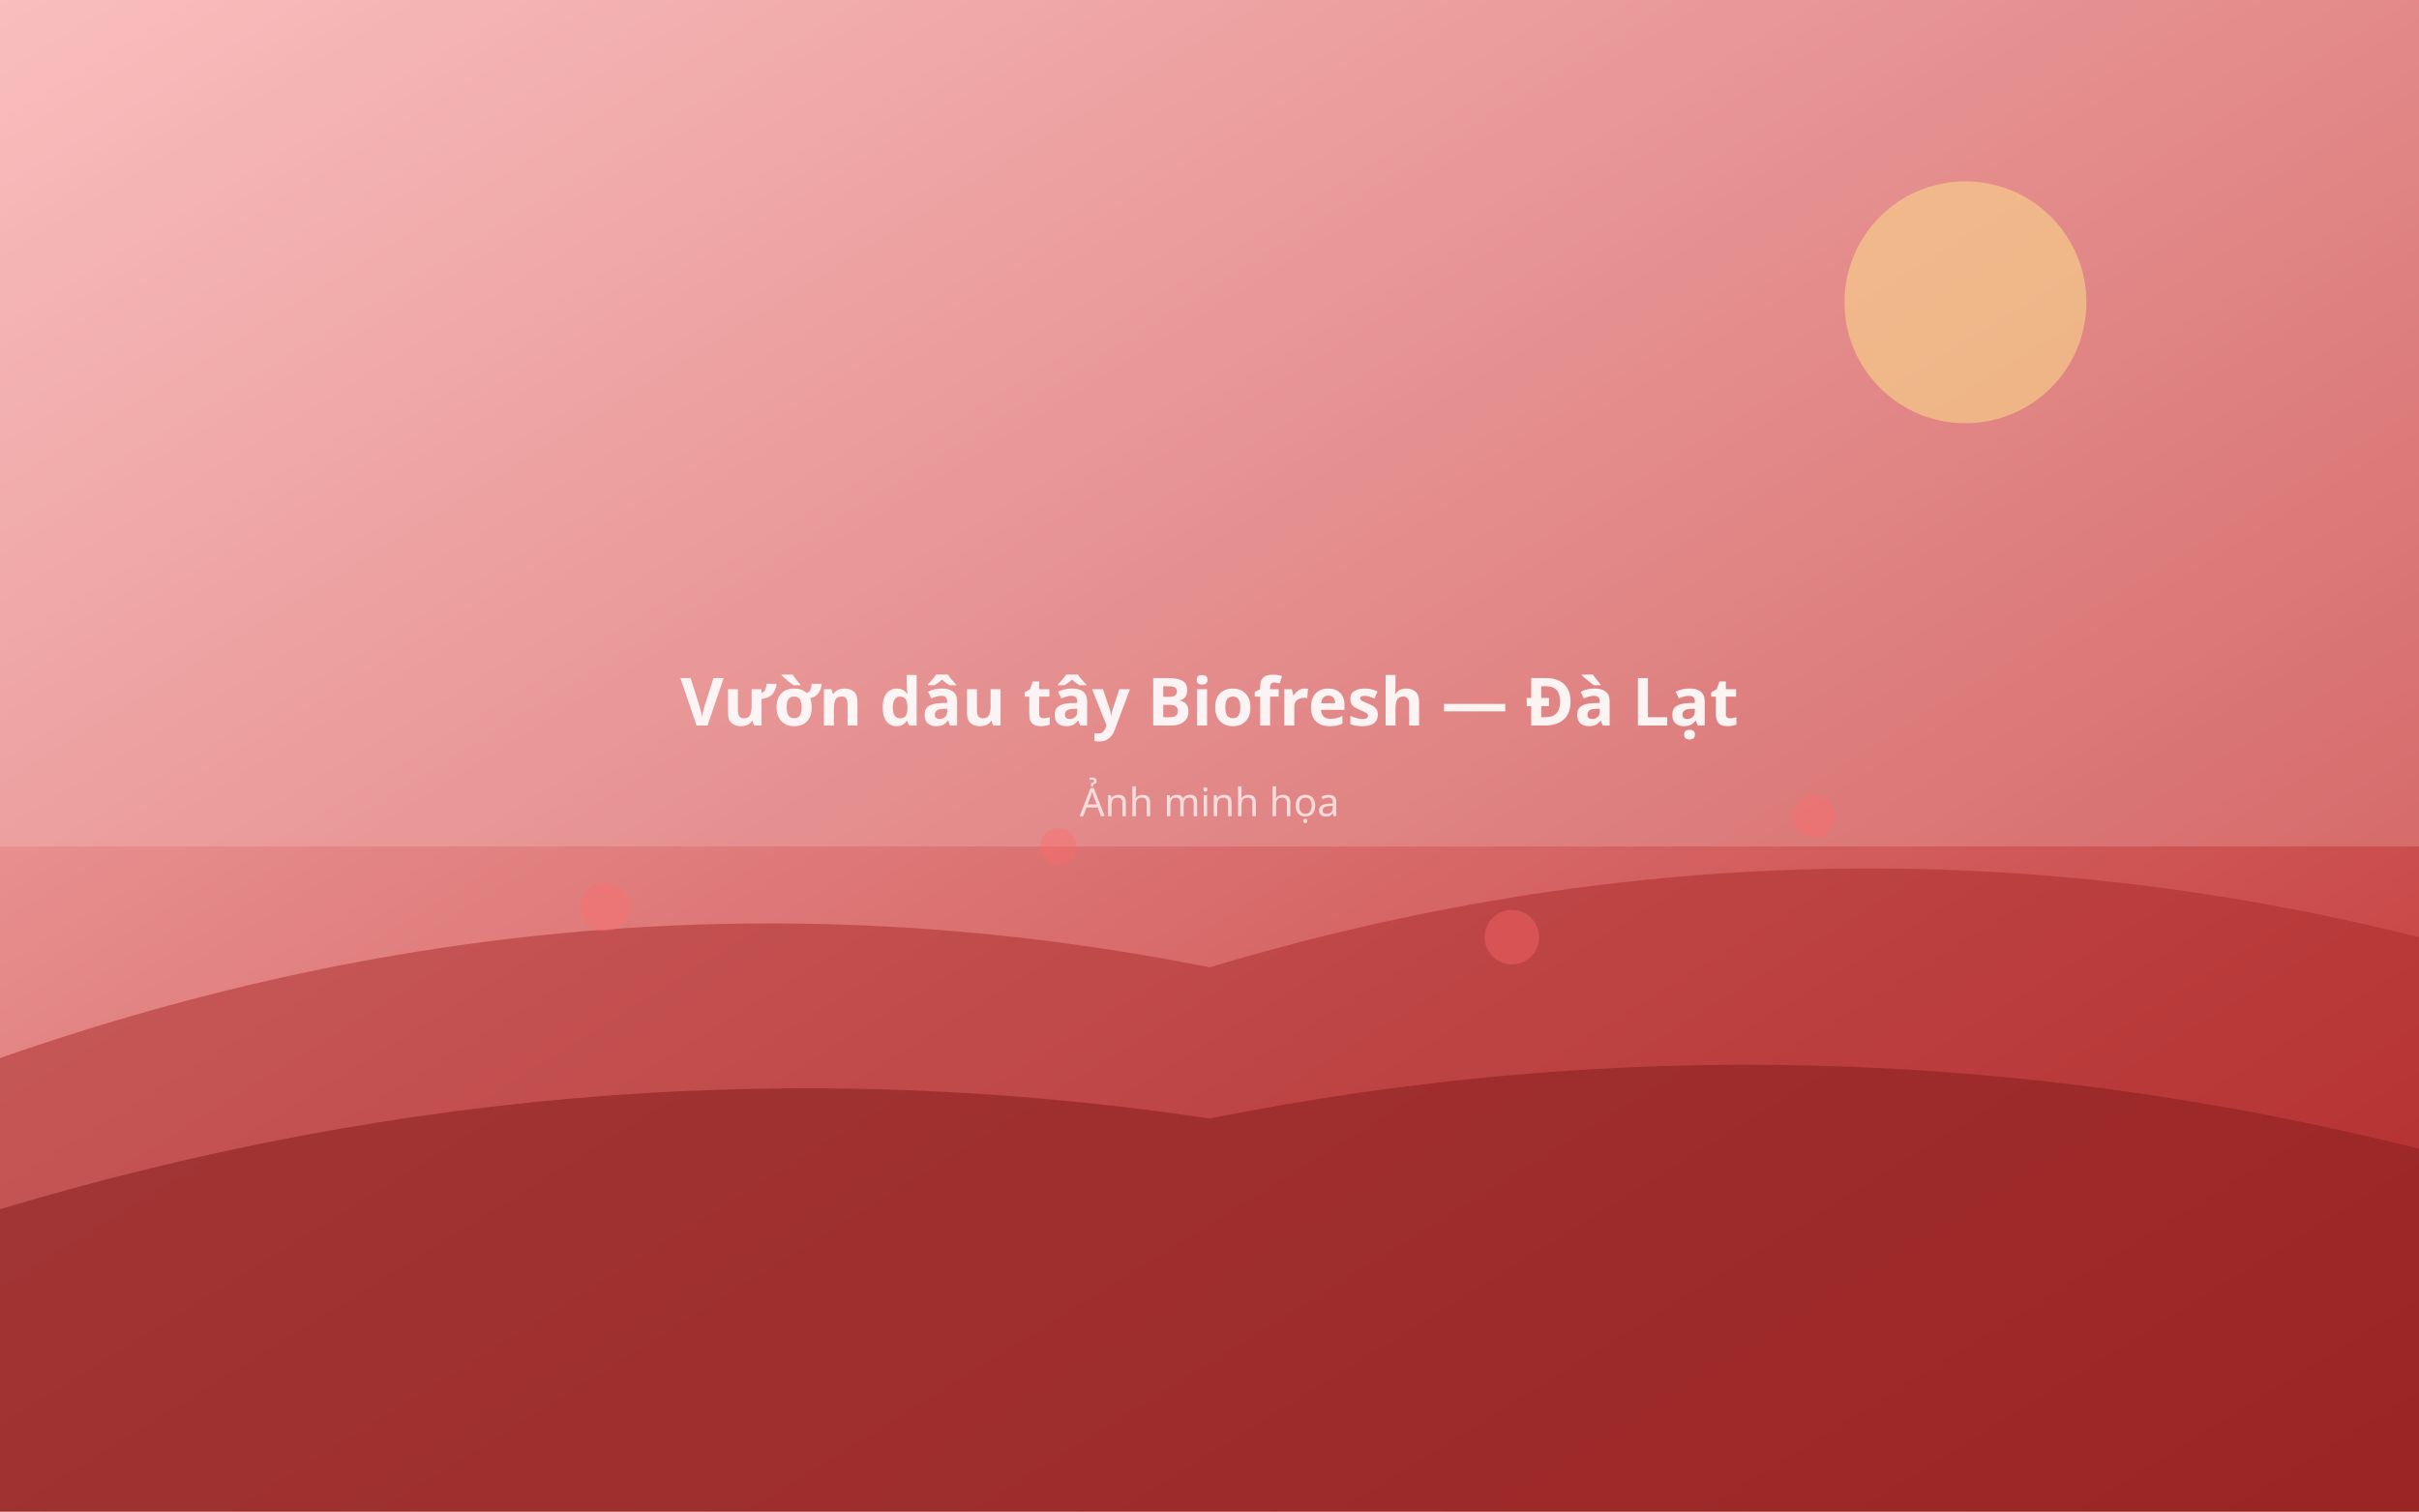
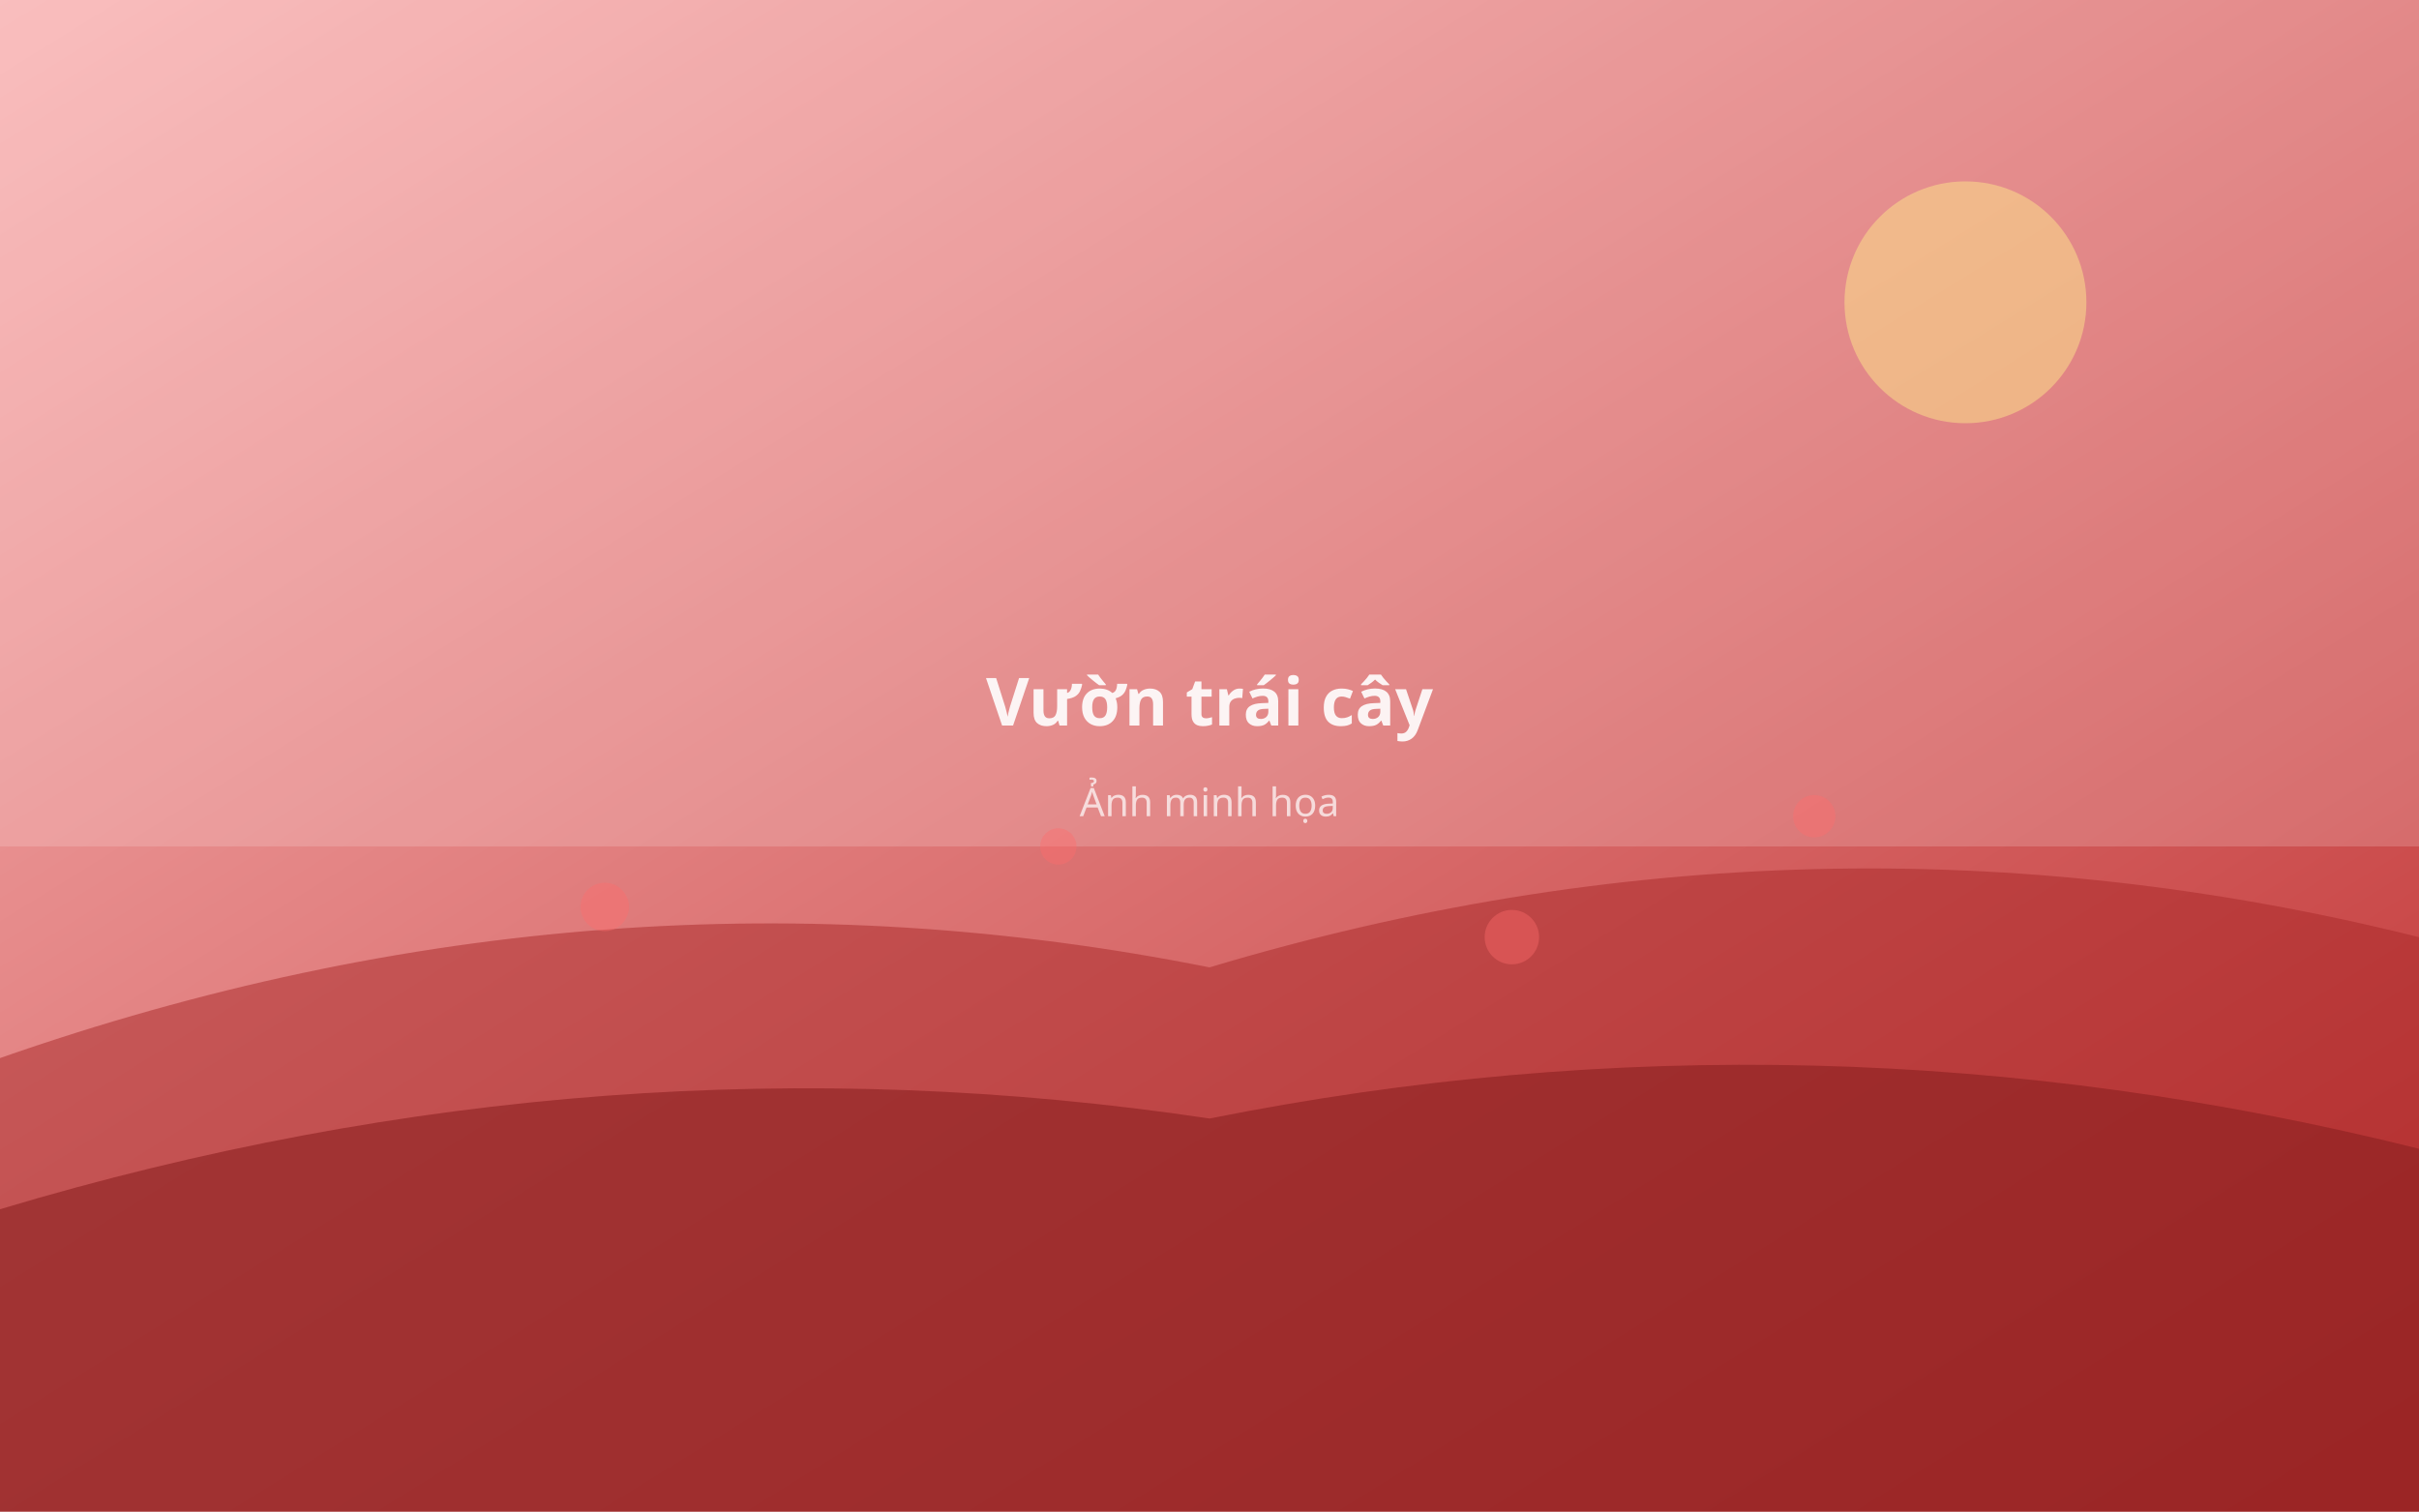
<svg xmlns="http://www.w3.org/2000/svg" width="800" height="500" viewBox="0 0 800 500">
  <defs>
    <linearGradient id="bg" x1="0" y1="0" x2="1" y2="1">
      <stop offset="0%" stop-color="#f8b4b4" />
      <stop offset="100%" stop-color="#bf3030" />
    </linearGradient>
  </defs>
  <rect width="800" height="500" fill="url(#bg)" />
  <rect width="800" height="280" fill="#fde8e8" opacity="0.2" />
  <path d="M0 350 Q200 280 400 320 Q600 260 800 310 L800 500 L0 500Z" fill="#a82828" opacity="0.5" />
  <path d="M0 400 Q200 340 400 370 Q600 330 800 380 L800 500 L0 500Z" fill="#8b1f1f" opacity="0.6" />
  <g opacity="0.4">
    <circle cx="200" cy="300" r="8" fill="#ff6b6b" />
    <circle cx="350" cy="280" r="6" fill="#ff6b6b" />
    <circle cx="500" cy="310" r="9" fill="#ff6b6b" />
    <circle cx="600" cy="270" r="7" fill="#ff6b6b" />
  </g>
  <circle cx="650" cy="100" r="40" fill="#fde68a" opacity="0.5" />
-   <text x="400" y="240" text-anchor="middle" font-family="system-ui,sans-serif" font-size="22" font-weight="700" fill="white" opacity="0.9">Vườn dâu tây Biofresh — Đà Lạt</text>
+   <text x="400" y="240" text-anchor="middle" font-family="system-ui,sans-serif" font-size="22" font-weight="700" fill="white" opacity="0.9">Vườn trái cây</text>
  <text x="400" y="270" text-anchor="middle" font-family="system-ui,sans-serif" font-size="13" fill="white" opacity="0.7">Ảnh minh họa</text>
</svg>
